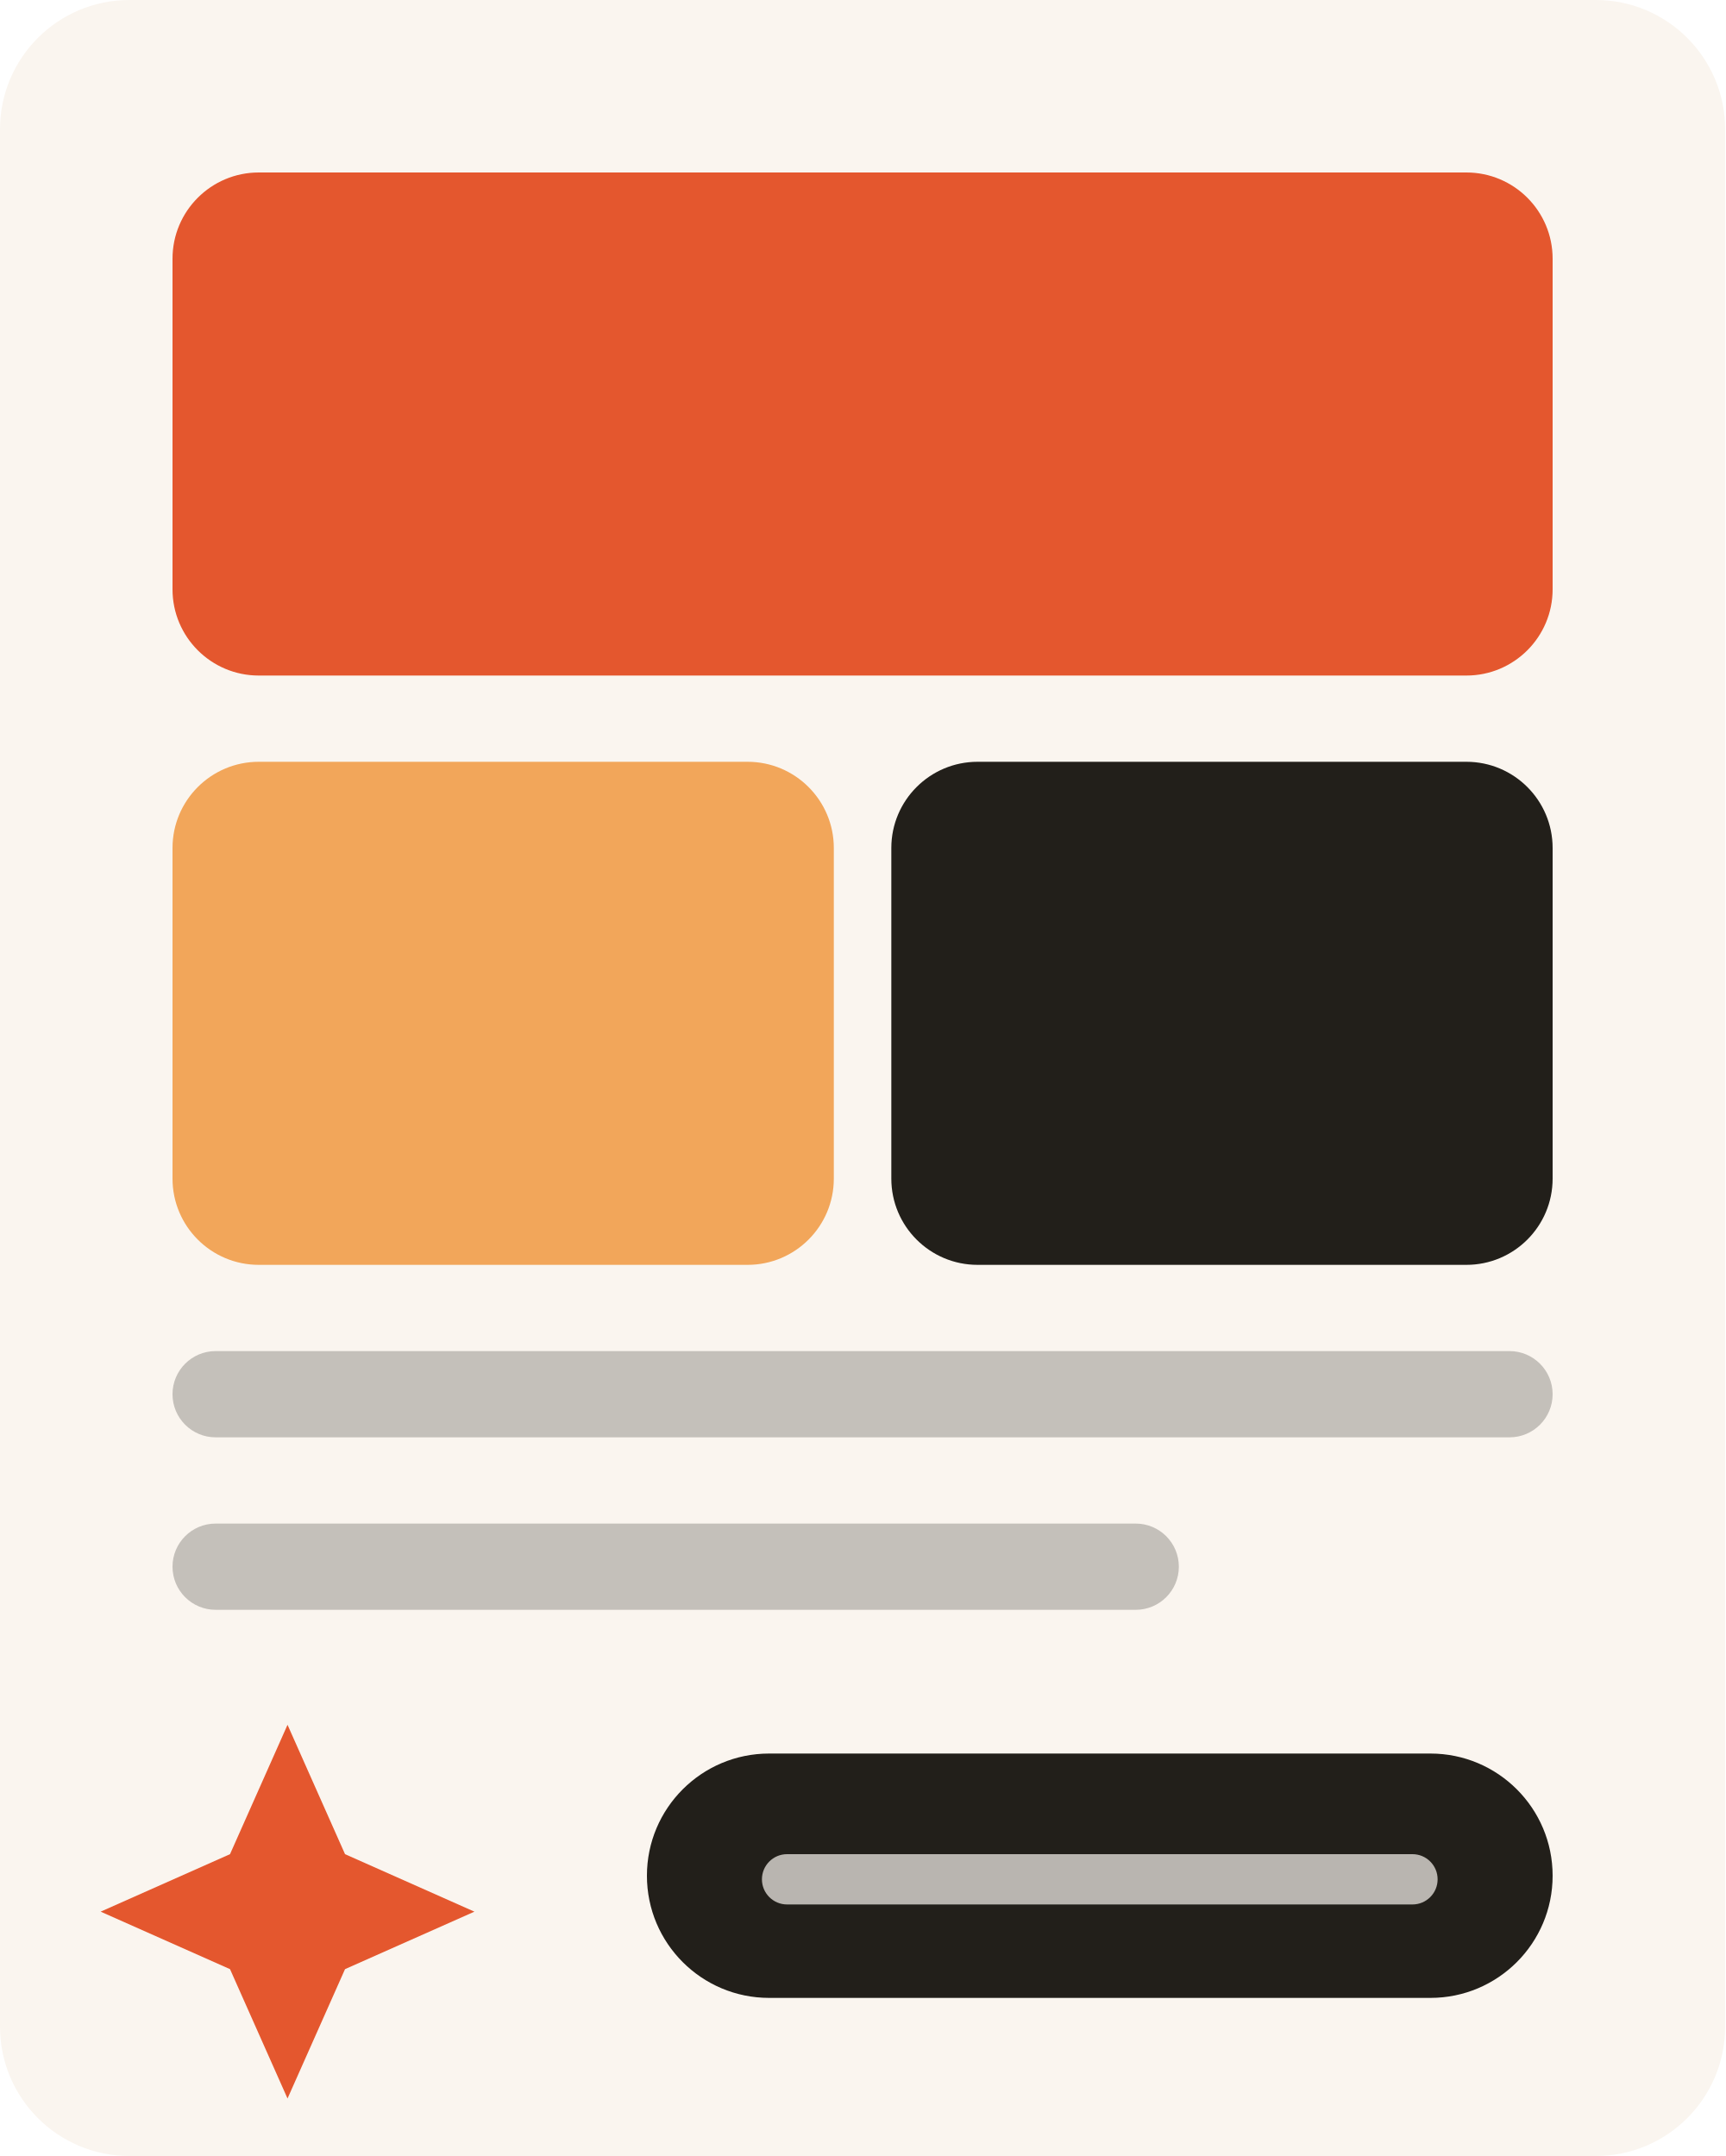
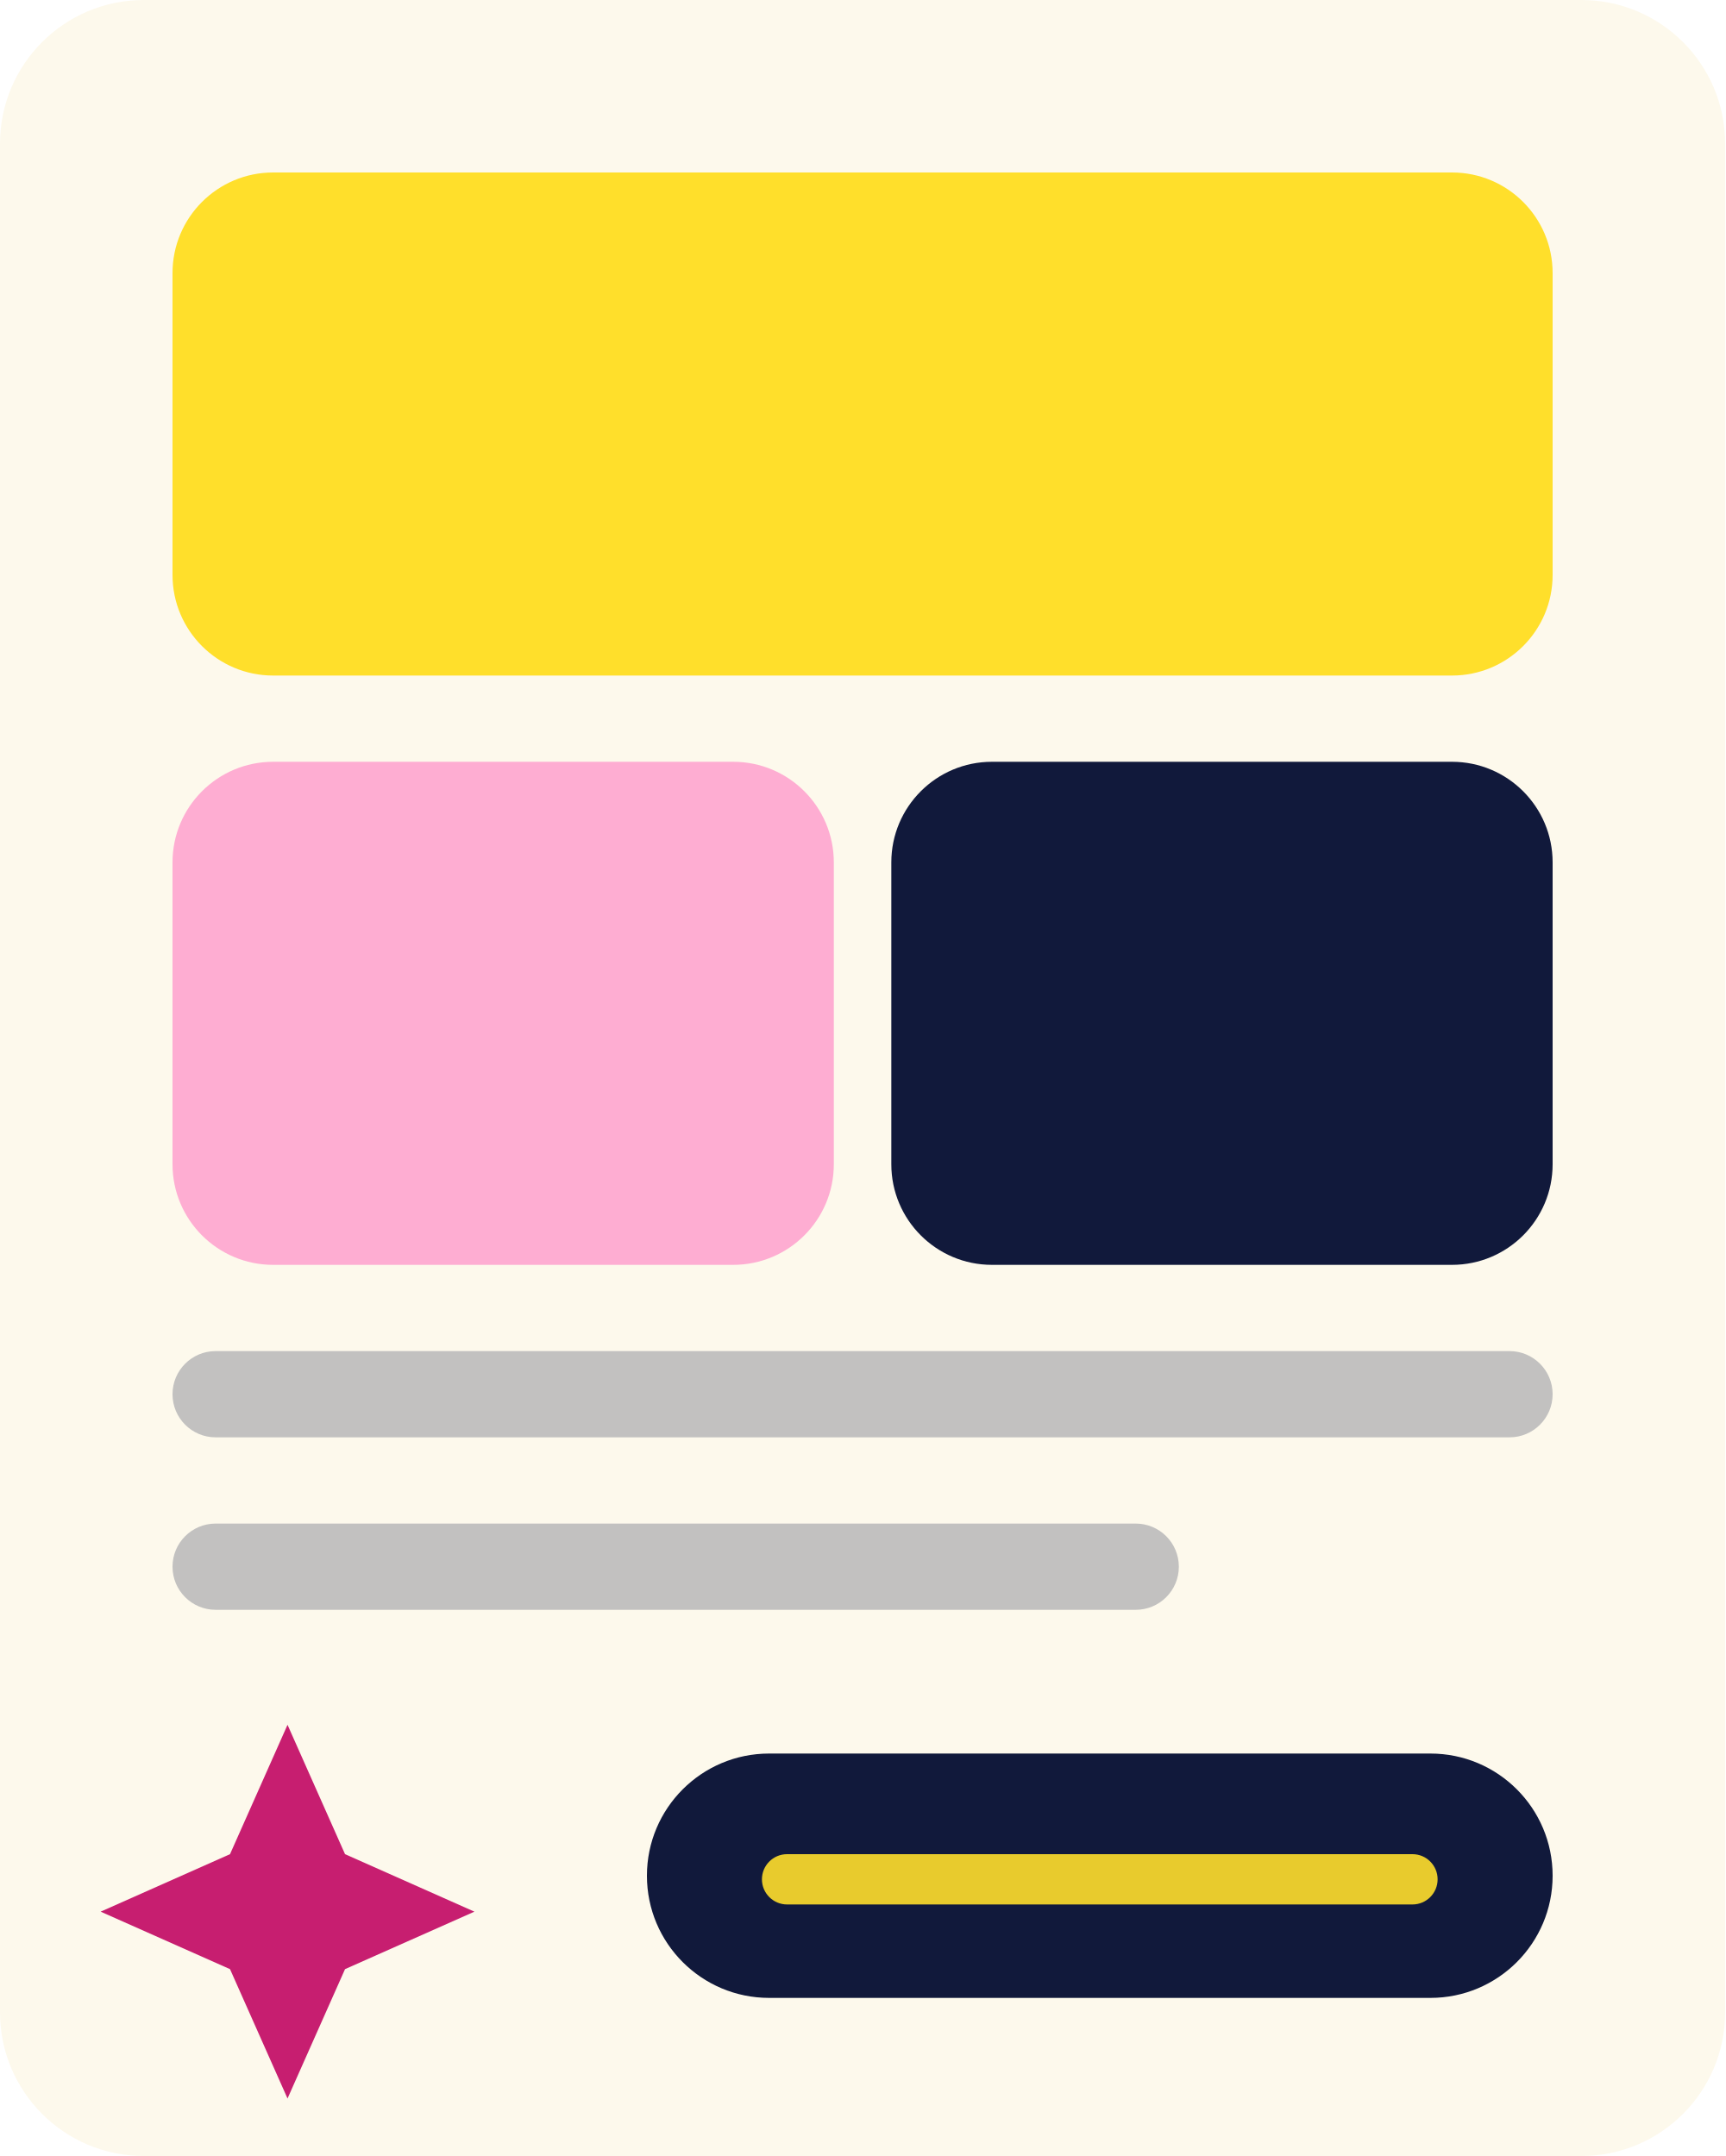
<svg xmlns="http://www.w3.org/2000/svg" viewBox="0 0 240 300" role="img" aria-label="Brand palette preview">
-   <rect width="240" height="300" rx="18" fill="#faf5ef" />
-   <rect x="24" y="24" width="192" height="70" rx="12" fill="#e4572e" />
-   <rect x="24" y="106" width="92" height="70" rx="12" fill="#f2a65a" />
-   <rect x="124" y="106" width="92" height="70" rx="12" fill="#221f1a" />
-   <rect x="24" y="188" width="192" height="12" rx="6" fill="#221f1a" opacity="0.25" />
-   <rect x="24" y="212" width="140" height="12" rx="6" fill="#221f1a" opacity="0.25" />
-   <path d="M40 258 l8 18 18 8 -18 8 -8 18 -8 -18 -18 -8 18 -8z" fill="#e4572e" transform="translate(0 -18)" />
-   <rect x="90" y="244" width="126" height="34" rx="17" fill="#221f1a" />
-   <rect x="106" y="258" width="94" height="7" rx="3.5" fill="#faf5ef" opacity="0.7" />
+   <rect width="240" height="300" rx="20" fill="#fdf9ec" />
+   <rect x="24" y="24" width="192" height="70" rx="14" fill="#ffdf2b" />
+   <rect x="24" y="106" width="92" height="70" rx="14" fill="#feadd2" />
+   <rect x="124" y="106" width="92" height="70" rx="14" fill="#11193b" />
+   <rect x="24" y="188" width="192" height="12" rx="6" fill="#11193b" opacity="0.25" />
+   <rect x="24" y="212" width="140" height="12" rx="6" fill="#11193b" opacity="0.25" />
+   <path d="M40 240 l8 18 18 8 -18 8 -8 18 -8 -18 -18 -8 18 -8z" fill="#c71e70" />
+   <rect x="90" y="244" width="126" height="34" rx="17" fill="#11193b" />
+   <rect x="106" y="258" width="94" height="7" rx="3.5" fill="#ffdf2b" opacity="0.9" />
</svg>
